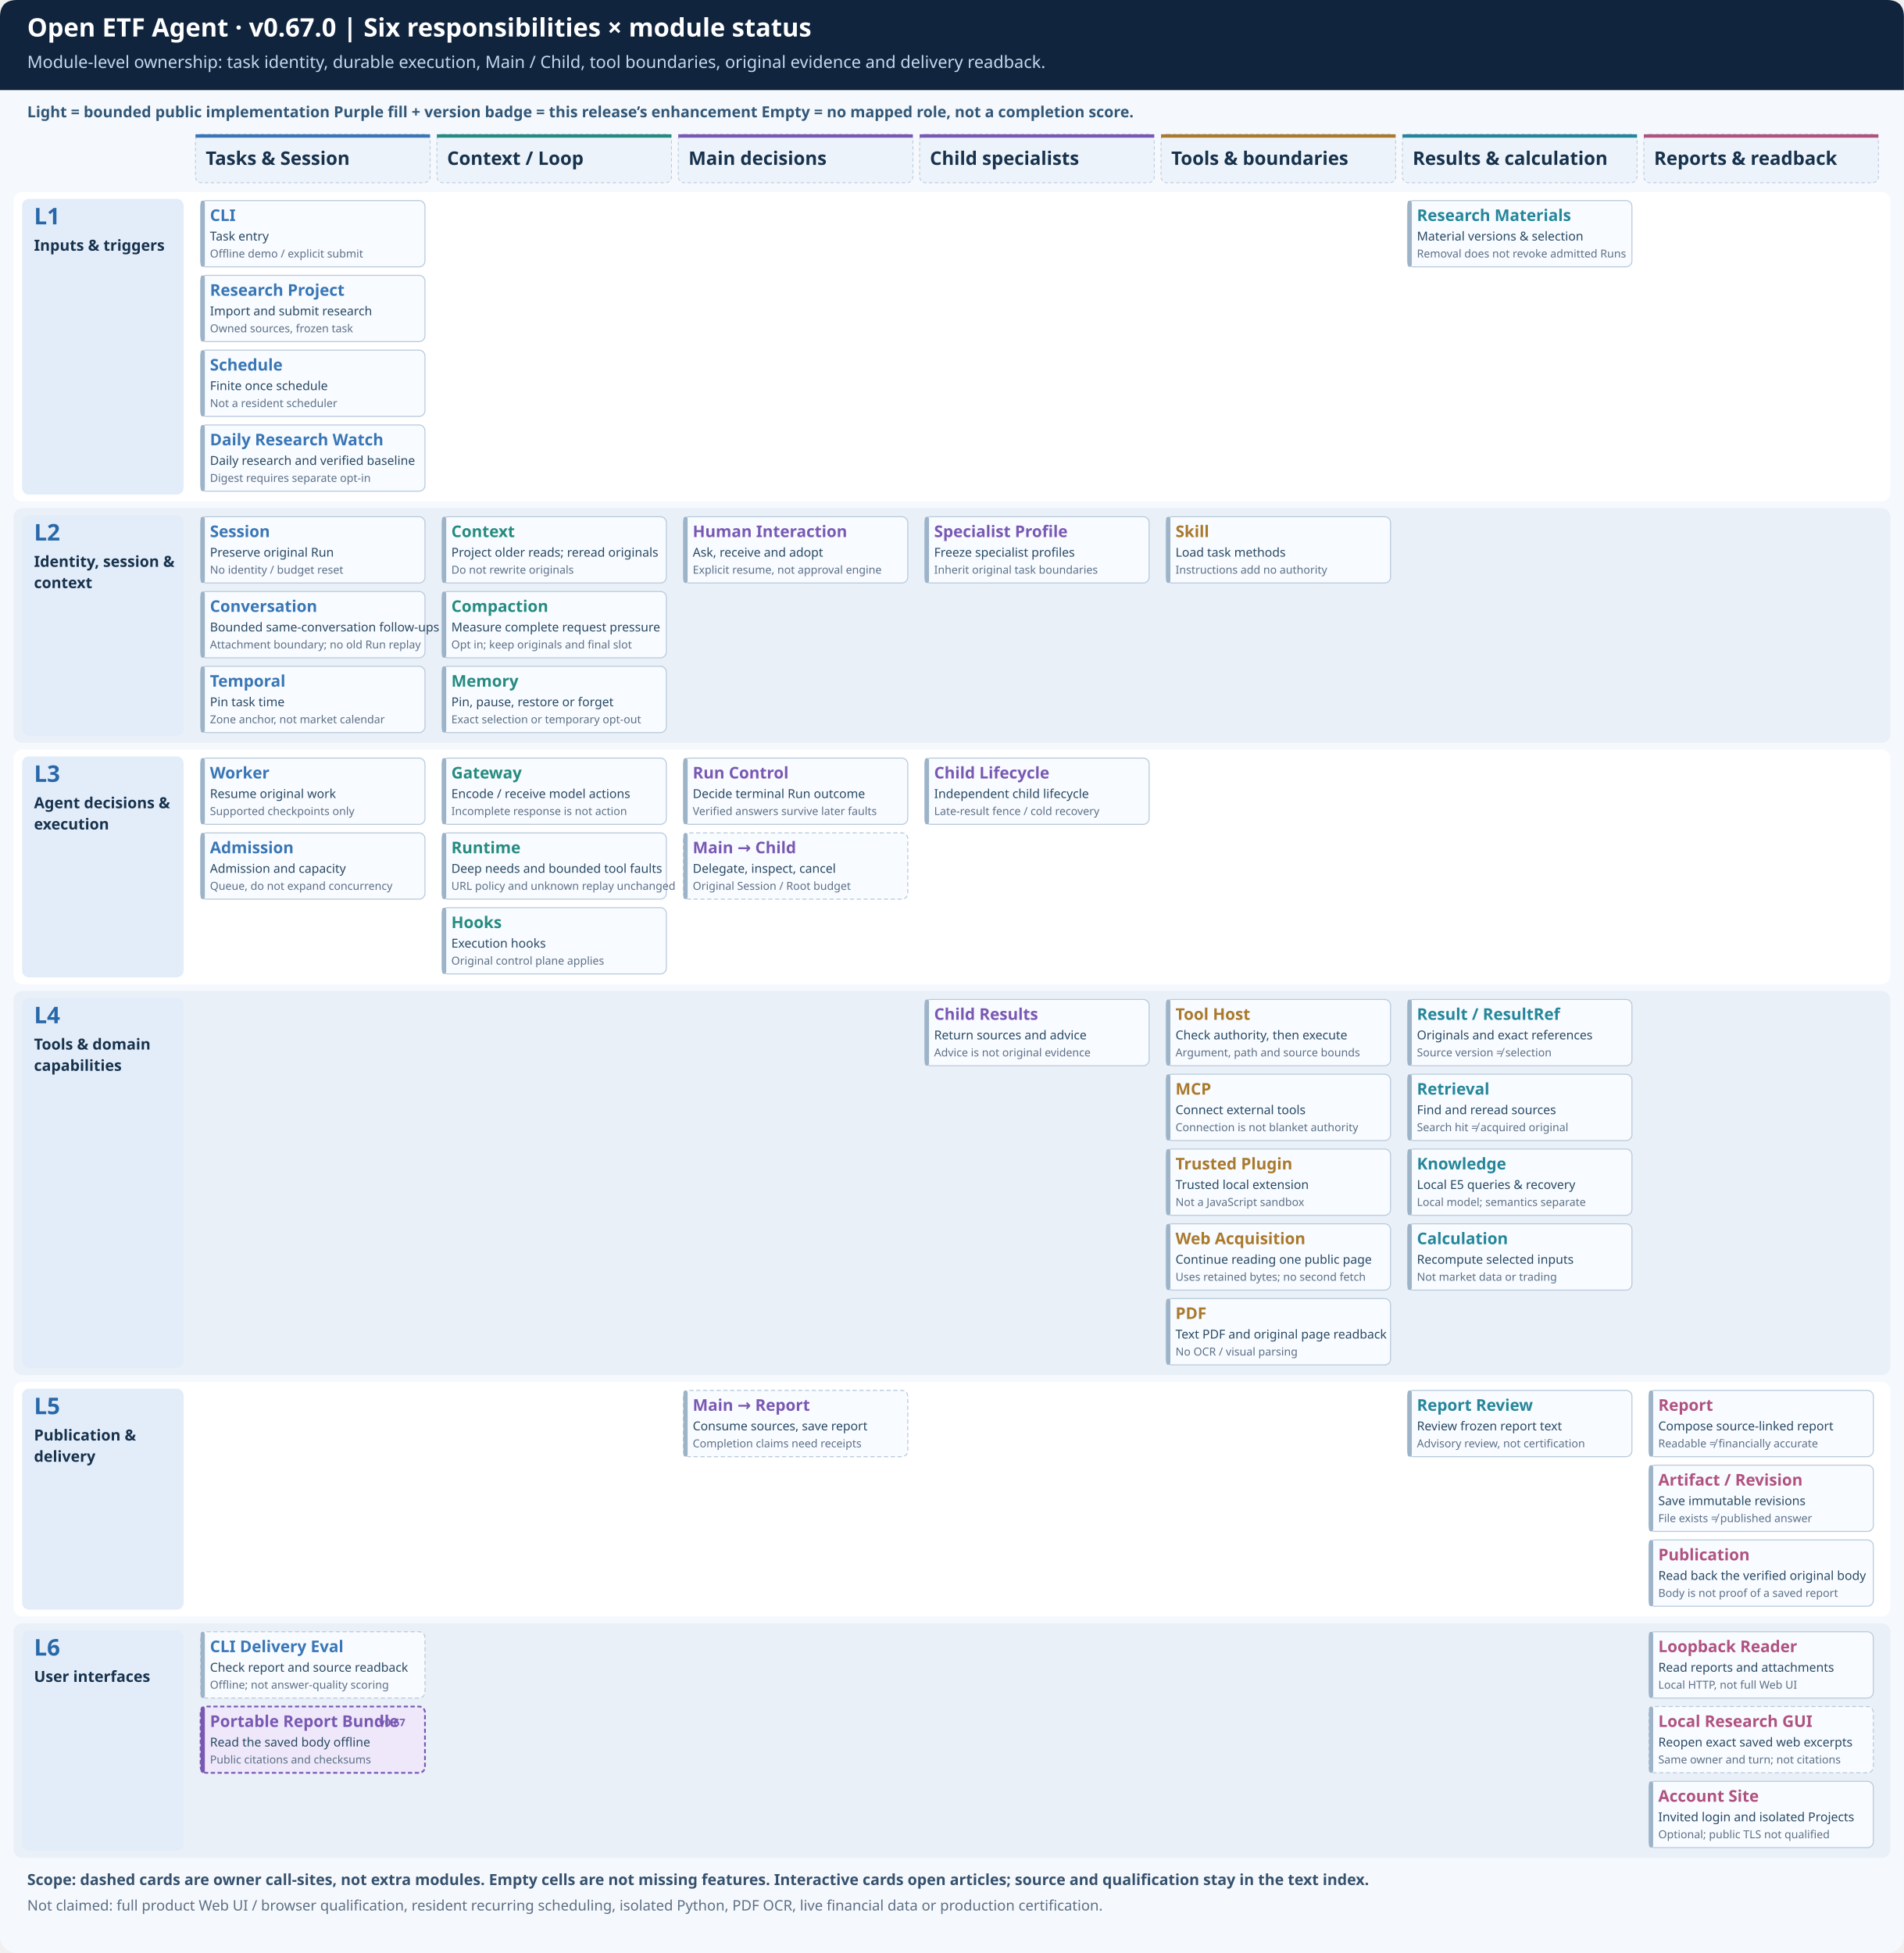
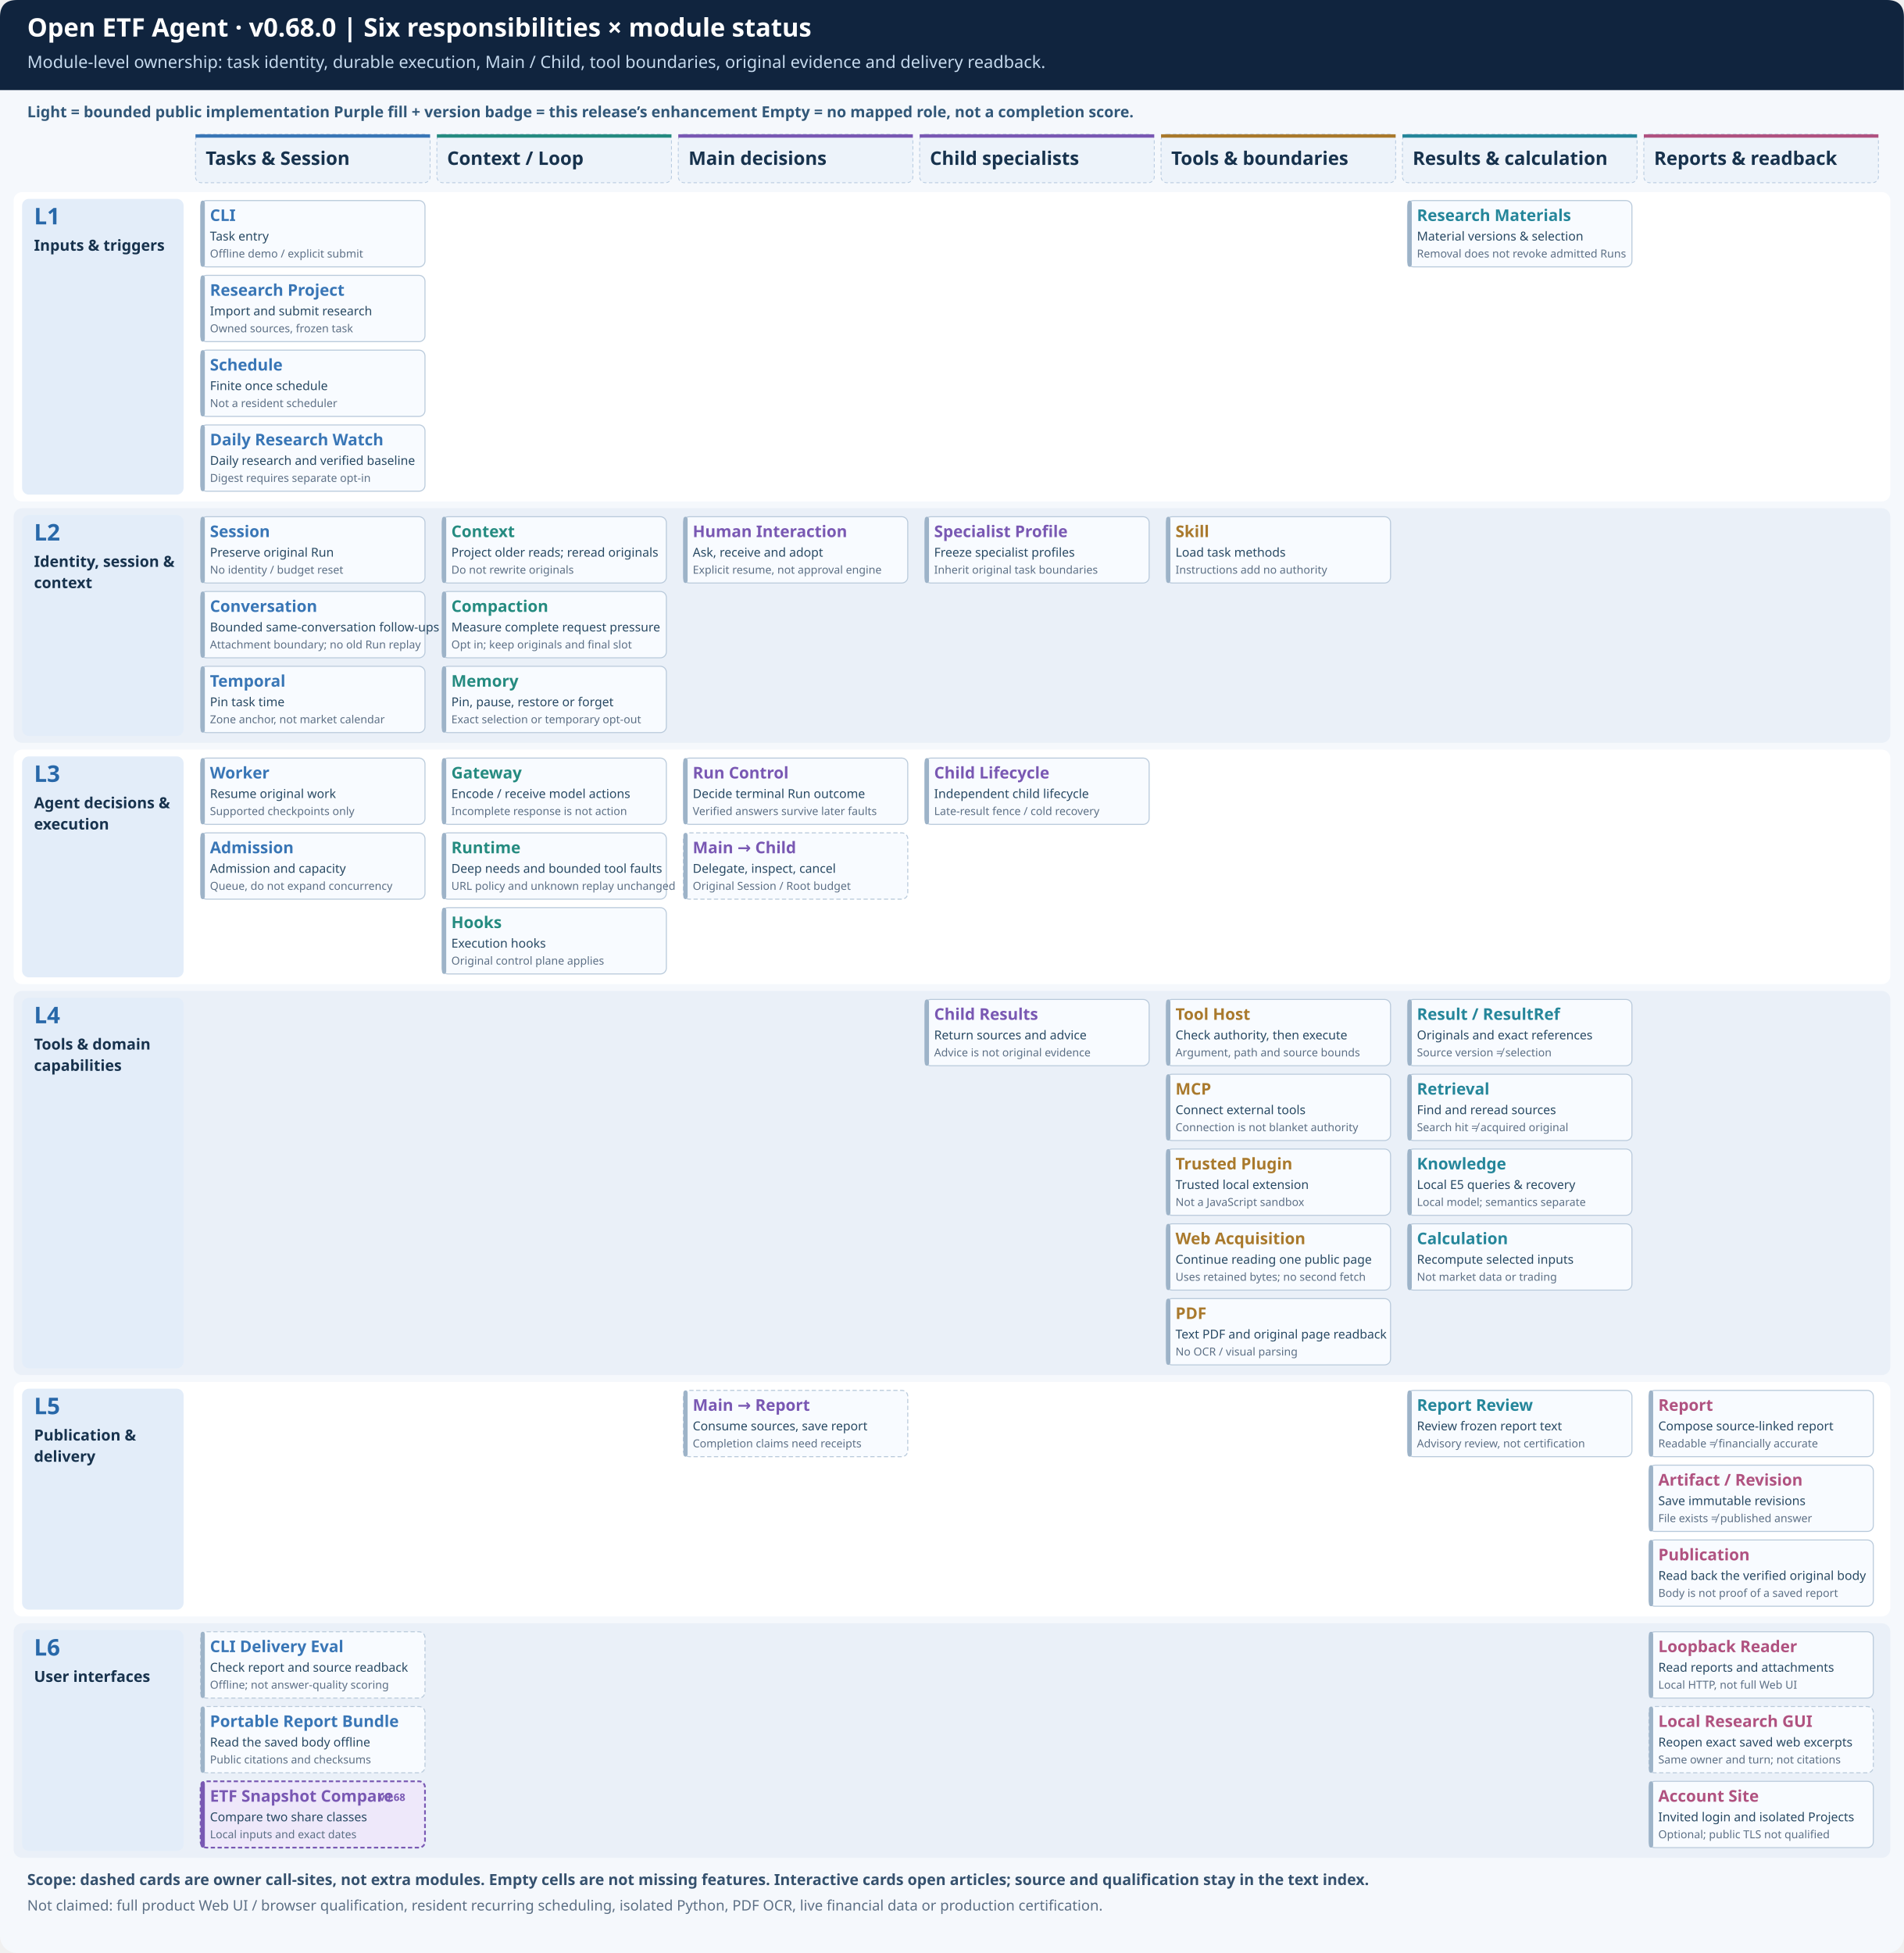
<svg xmlns="http://www.w3.org/2000/svg" width="2240" height="2298" viewBox="0 0 2240 2298" role="img" aria-labelledby="title desc">
  <rect width="2240" height="2298" rx="20" fill="#f5f8fc" />
  <path d="M20 0h2200q20 0 20 20v86H0V20Q0 0 20 0" fill="#10243e" />
  <g font-family="system-ui, sans-serif">
-     <text x="32" y="43" font-size="30" fill="#fff" font-weight="700">Open ETF Agent · v0.67.0 | Six responsibilities × module status</text>
+     <text x="32" y="43" font-size="30" fill="#fff" font-weight="700">Open ETF Agent · v0.68.0 | Six responsibilities × module status</text>
    <text x="32" y="80" font-size="20" fill="#c5d9ed" font-weight="400">Module-level ownership: task identity, durable execution, Main / Child, tool boundaries, original evidence and delivery readback.</text>
    <text x="32" y="138" font-size="18" fill="#315778" font-weight="600">Light = bounded public implementation   Purple fill + version badge = this release’s enhancement   Empty = no mapped role, not a completion score.</text>
    <rect x="230" y="158" width="276" height="57" rx="7" fill="#edf3fa" stroke="#b8cbe0" stroke-dasharray="4 3" />
    <rect x="230" y="158" width="276" height="4" fill="#3976b6" />
    <text x="242" y="194" font-size="22" fill="#17324d" font-weight="700">Tasks &amp; Session</text>
    <rect x="514" y="158" width="276" height="57" rx="7" fill="#edf3fa" stroke="#b8cbe0" stroke-dasharray="4 3" />
    <rect x="514" y="158" width="276" height="4" fill="#258b80" />
    <text x="526" y="194" font-size="22" fill="#17324d" font-weight="700">Context / Loop</text>
    <rect x="798" y="158" width="276" height="57" rx="7" fill="#edf3fa" stroke="#b8cbe0" stroke-dasharray="4 3" />
    <rect x="798" y="158" width="276" height="4" fill="#7958b3" />
    <text x="810" y="194" font-size="22" fill="#17324d" font-weight="700">Main decisions</text>
    <rect x="1082" y="158" width="276" height="57" rx="7" fill="#edf3fa" stroke="#b8cbe0" stroke-dasharray="4 3" />
    <rect x="1082" y="158" width="276" height="4" fill="#7958b3" />
    <text x="1094" y="194" font-size="22" fill="#17324d" font-weight="700">Child specialists</text>
    <rect x="1366" y="158" width="276" height="57" rx="7" fill="#edf3fa" stroke="#b8cbe0" stroke-dasharray="4 3" />
    <rect x="1366" y="158" width="276" height="4" fill="#a9792c" />
    <text x="1378" y="194" font-size="22" fill="#17324d" font-weight="700">Tools &amp; boundaries</text>
    <rect x="1650" y="158" width="276" height="57" rx="7" fill="#edf3fa" stroke="#b8cbe0" stroke-dasharray="4 3" />
    <rect x="1650" y="158" width="276" height="4" fill="#25869a" />
    <text x="1662" y="194" font-size="22" fill="#17324d" font-weight="700">Results &amp; calculation</text>
    <rect x="1934" y="158" width="276" height="57" rx="7" fill="#edf3fa" stroke="#b8cbe0" stroke-dasharray="4 3" />
    <rect x="1934" y="158" width="276" height="4" fill="#b05280" />
    <text x="1946" y="194" font-size="22" fill="#17324d" font-weight="700">Reports &amp; readback</text>
    <rect x="16" y="226" width="2208" height="364" rx="10" fill="#ffffff" />
    <rect x="26" y="234" width="190" height="348" rx="8" fill="#e3edf9" />
    <text x="40" y="264" font-size="27" fill="#2868a9" font-weight="700">L1</text>
    <text x="40" y="295" font-size="18" fill="#17324d" font-weight="700">Inputs &amp; triggers</text>
    <a href="https://hpoenixf.com/eff-agent-article/en/articles/agent-in-15-minutes" target="_blank" rel="noopener noreferrer">
      <rect x="236" y="236" width="264" height="78" rx="7" fill="#f8fbff" stroke="#b9cadb" stroke-width="1.2" />
      <rect x="236" y="236" width="5" height="78" rx="3" fill="#9db3c8" />
      <text x="247" y="260" font-size="19" fill="#3976b6" font-weight="700">CLI</text>
      <text x="247" y="283" font-size="14.5" fill="#284963" font-weight="500">Task entry</text>
      <text x="247" y="303" font-size="13" fill="#5c6f85" font-weight="400">Offline demo / explicit submit</text>
    </a>
    <a href="https://hpoenixf.com/eff-agent-article/en/articles/open-etf-agent-research-project-workshop" target="_blank" rel="noopener noreferrer">
      <rect x="236" y="324" width="264" height="78" rx="7" fill="#f8fbff" stroke="#b9cadb" stroke-width="1.2" />
      <rect x="236" y="324" width="5" height="78" rx="3" fill="#9db3c8" />
      <text x="247" y="348" font-size="19" fill="#3976b6" font-weight="700">Research Project</text>
      <text x="247" y="371" font-size="14.5" fill="#284963" font-weight="500">Import and submit research</text>
      <text x="247" y="391" font-size="13" fill="#5c6f85" font-weight="400">Owned sources, frozen task</text>
    </a>
    <a href="https://hpoenixf.com/eff-agent-article/en/articles/agent-autonomous-scheduled-research" target="_blank" rel="noopener noreferrer">
      <rect x="236" y="412" width="264" height="78" rx="7" fill="#f8fbff" stroke="#b9cadb" stroke-width="1.2" />
      <rect x="236" y="412" width="5" height="78" rx="3" fill="#9db3c8" />
      <text x="247" y="436" font-size="19" fill="#3976b6" font-weight="700">Schedule</text>
      <text x="247" y="459" font-size="14.5" fill="#284963" font-weight="500">Finite once schedule</text>
      <text x="247" y="479" font-size="13" fill="#5c6f85" font-weight="400">Not a resident scheduler</text>
    </a>
    <a href="https://hpoenixf.com/eff-agent-article/en/articles/agent-autonomous-scheduled-research" target="_blank" rel="noopener noreferrer">
      <rect x="236" y="500" width="264" height="78" rx="7" fill="#f8fbff" stroke="#b9cadb" stroke-width="1.2" />
      <rect x="236" y="500" width="5" height="78" rx="3" fill="#9db3c8" />
      <text x="247" y="524" font-size="19" fill="#3976b6" font-weight="700">Daily Research Watch</text>
      <text x="247" y="547" font-size="14.5" fill="#284963" font-weight="500">Daily research and verified baseline</text>
      <text x="247" y="567" font-size="13" fill="#5c6f85" font-weight="400">Digest requires separate opt-in</text>
    </a>
    <a href="https://hpoenixf.com/eff-agent-article/en/articles/agent-research-assets-identity-version-lifecycle" target="_blank" rel="noopener noreferrer">
      <rect x="1656" y="236" width="264" height="78" rx="7" fill="#f8fbff" stroke="#b9cadb" stroke-width="1.2" />
      <rect x="1656" y="236" width="5" height="78" rx="3" fill="#9db3c8" />
      <text x="1667" y="260" font-size="19" fill="#25869a" font-weight="700">Research Materials</text>
      <text x="1667" y="283" font-size="14.5" fill="#284963" font-weight="500">Material versions &amp; selection</text>
      <text x="1667" y="303" font-size="13" fill="#5c6f85" font-weight="400">Removal does not revoke admitted Runs</text>
    </a>
    <rect x="16" y="598" width="2208" height="276" rx="10" fill="#eaf0f8" />
    <rect x="26" y="606" width="190" height="260" rx="8" fill="#e3edf9" />
    <text x="40" y="636" font-size="27" fill="#2868a9" font-weight="700">L2</text>
    <text x="40" y="667" font-size="18" fill="#17324d" font-weight="700">Identity, session &amp;</text>
    <text x="40" y="692" font-size="18" fill="#17324d" font-weight="700">context</text>
    <a href="https://hpoenixf.com/eff-agent-article/en/articles/agent-task-session-run-worker-schedule" target="_blank" rel="noopener noreferrer">
      <rect x="236" y="608" width="264" height="78" rx="7" fill="#f8fbff" stroke="#b9cadb" stroke-width="1.2" />
      <rect x="236" y="608" width="5" height="78" rx="3" fill="#9db3c8" />
      <text x="247" y="632" font-size="19" fill="#3976b6" font-weight="700">Session</text>
      <text x="247" y="655" font-size="14.5" fill="#284963" font-weight="500">Preserve original Run</text>
      <text x="247" y="675" font-size="13" fill="#5c6f85" font-weight="400">No identity / budget reset</text>
    </a>
    <a href="https://hpoenixf.com/eff-agent-article/en/articles/agent-conversation-admission-task-continuation" target="_blank" rel="noopener noreferrer">
      <rect x="236" y="696" width="264" height="78" rx="7" fill="#f8fbff" stroke="#b9cadb" stroke-width="1.2" />
      <rect x="236" y="696" width="5" height="78" rx="3" fill="#9db3c8" />
      <text x="247" y="720" font-size="19" fill="#3976b6" font-weight="700">Conversation</text>
      <text x="247" y="743" font-size="14.5" fill="#284963" font-weight="500">Bounded same-conversation follow-ups</text>
      <text x="247" y="763" font-size="13" fill="#5c6f85" font-weight="400">Attachment boundary; no old Run replay</text>
    </a>
    <a href="https://hpoenixf.com/eff-agent-article/en/articles/agent-temporal-semantics-market-calendar" target="_blank" rel="noopener noreferrer">
      <rect x="236" y="784" width="264" height="78" rx="7" fill="#f8fbff" stroke="#b9cadb" stroke-width="1.2" />
      <rect x="236" y="784" width="5" height="78" rx="3" fill="#9db3c8" />
      <text x="247" y="808" font-size="19" fill="#3976b6" font-weight="700">Temporal</text>
      <text x="247" y="831" font-size="14.5" fill="#284963" font-weight="500">Pin task time</text>
      <text x="247" y="851" font-size="13" fill="#5c6f85" font-weight="400">Zone anchor, not market calendar</text>
    </a>
    <a href="https://hpoenixf.com/eff-agent-article/en/articles/agent-context-governance-actions" target="_blank" rel="noopener noreferrer">
      <rect x="520" y="608" width="264" height="78" rx="7" fill="#f8fbff" stroke="#b9cadb" stroke-width="1.2" />
      <rect x="520" y="608" width="5" height="78" rx="3" fill="#9db3c8" />
      <text x="531" y="632" font-size="19" fill="#258b80" font-weight="700">Context</text>
      <text x="531" y="655" font-size="14.5" fill="#284963" font-weight="500">Project older reads; reread originals</text>
      <text x="531" y="675" font-size="13" fill="#5c6f85" font-weight="400">Do not rewrite originals</text>
    </a>
    <a href="https://hpoenixf.com/eff-agent-article/en/articles/agent-main-run-context-compaction" target="_blank" rel="noopener noreferrer">
      <rect x="520" y="696" width="264" height="78" rx="7" fill="#f8fbff" stroke="#b9cadb" stroke-width="1.2" />
      <rect x="520" y="696" width="5" height="78" rx="3" fill="#9db3c8" />
      <text x="531" y="720" font-size="19" fill="#258b80" font-weight="700">Compaction</text>
      <text x="531" y="743" font-size="14.5" fill="#284963" font-weight="500">Measure complete request pressure</text>
      <text x="531" y="763" font-size="13" fill="#5c6f85" font-weight="400">Opt in; keep originals and final slot</text>
    </a>
    <a href="https://hpoenixf.com/eff-agent-article/en/articles/026-agent-memory-forget-durable-effects" target="_blank" rel="noopener noreferrer">
      <rect x="520" y="784" width="264" height="78" rx="7" fill="#f8fbff" stroke="#b9cadb" stroke-width="1.2" />
      <rect x="520" y="784" width="5" height="78" rx="3" fill="#9db3c8" />
      <text x="531" y="808" font-size="19" fill="#258b80" font-weight="700">Memory</text>
      <text x="531" y="831" font-size="14.5" fill="#284963" font-weight="500">Pin, pause, restore or forget</text>
      <text x="531" y="851" font-size="13" fill="#5c6f85" font-weight="400">Exact selection or temporary opt-out</text>
    </a>
    <a href="https://hpoenixf.com/eff-agent-article/en/articles/agent-durable-human-interaction-response-adoption" target="_blank" rel="noopener noreferrer">
      <rect x="804" y="608" width="264" height="78" rx="7" fill="#f8fbff" stroke="#b9cadb" stroke-width="1.2" />
      <rect x="804" y="608" width="5" height="78" rx="3" fill="#9db3c8" />
      <text x="815" y="632" font-size="19" fill="#7958b3" font-weight="700">Human Interaction</text>
      <text x="815" y="655" font-size="14.5" fill="#284963" font-weight="500">Ask, receive and adopt</text>
      <text x="815" y="675" font-size="13" fill="#5c6f85" font-weight="400">Explicit resume, not approval engine</text>
    </a>
    <a href="https://hpoenixf.com/eff-agent-article/en/articles/agent-custom-expert-from-prompt-to-recovery" target="_blank" rel="noopener noreferrer">
      <rect x="1088" y="608" width="264" height="78" rx="7" fill="#f8fbff" stroke="#b9cadb" stroke-width="1.2" />
      <rect x="1088" y="608" width="5" height="78" rx="3" fill="#9db3c8" />
      <text x="1099" y="632" font-size="19" fill="#7958b3" font-weight="700">Specialist Profile</text>
      <text x="1099" y="655" font-size="14.5" fill="#284963" font-weight="500">Freeze specialist profiles</text>
      <text x="1099" y="675" font-size="13" fill="#5c6f85" font-weight="400">Inherit original task boundaries</text>
    </a>
    <a href="https://hpoenixf.com/eff-agent-article/en/articles/agent-skill-from-markdown-to-callable-research" target="_blank" rel="noopener noreferrer">
      <rect x="1372" y="608" width="264" height="78" rx="7" fill="#f8fbff" stroke="#b9cadb" stroke-width="1.2" />
      <rect x="1372" y="608" width="5" height="78" rx="3" fill="#9db3c8" />
      <text x="1383" y="632" font-size="19" fill="#a9792c" font-weight="700">Skill</text>
      <text x="1383" y="655" font-size="14.5" fill="#284963" font-weight="500">Load task methods</text>
      <text x="1383" y="675" font-size="13" fill="#5c6f85" font-weight="400">Instructions add no authority</text>
    </a>
    <rect x="16" y="882" width="2208" height="276" rx="10" fill="#ffffff" />
    <rect x="26" y="890" width="190" height="260" rx="8" fill="#e3edf9" />
    <text x="40" y="920" font-size="27" fill="#2868a9" font-weight="700">L3</text>
    <text x="40" y="951" font-size="18" fill="#17324d" font-weight="700">Agent decisions &amp;</text>
    <text x="40" y="976" font-size="18" fill="#17324d" font-weight="700">execution</text>
    <a href="https://hpoenixf.com/eff-agent-article/en/articles/open-etf-agent-v010-system-design" target="_blank" rel="noopener noreferrer">
      <rect x="236" y="892" width="264" height="78" rx="7" fill="#f8fbff" stroke="#b9cadb" stroke-width="1.2" />
      <rect x="236" y="892" width="5" height="78" rx="3" fill="#9db3c8" />
      <text x="247" y="916" font-size="19" fill="#3976b6" font-weight="700">Worker</text>
      <text x="247" y="939" font-size="14.5" fill="#284963" font-weight="500">Resume original work</text>
      <text x="247" y="959" font-size="13" fill="#5c6f85" font-weight="400">Supported checkpoints only</text>
    </a>
    <a href="https://hpoenixf.com/eff-agent-article/en/articles/agent-provider-admission-capacity-lease" target="_blank" rel="noopener noreferrer">
      <rect x="236" y="980" width="264" height="78" rx="7" fill="#f8fbff" stroke="#b9cadb" stroke-width="1.2" />
      <rect x="236" y="980" width="5" height="78" rx="3" fill="#9db3c8" />
      <text x="247" y="1004" font-size="19" fill="#3976b6" font-weight="700">Admission</text>
      <text x="247" y="1027" font-size="14.5" fill="#284963" font-weight="500">Admission and capacity</text>
      <text x="247" y="1047" font-size="13" fill="#5c6f85" font-weight="400">Queue, do not expand concurrency</text>
    </a>
    <a href="https://hpoenixf.com/eff-agent-article/en/articles/agent-provider-architecture-and-admission" target="_blank" rel="noopener noreferrer">
      <rect x="520" y="892" width="264" height="78" rx="7" fill="#f8fbff" stroke="#b9cadb" stroke-width="1.2" />
      <rect x="520" y="892" width="5" height="78" rx="3" fill="#9db3c8" />
      <text x="531" y="916" font-size="19" fill="#258b80" font-weight="700">Gateway</text>
      <text x="531" y="939" font-size="14.5" fill="#284963" font-weight="500">Encode / receive model actions</text>
      <text x="531" y="959" font-size="13" fill="#5c6f85" font-weight="400">Incomplete response is not action</text>
    </a>
    <a href="https://hpoenixf.com/eff-agent-article/en/articles/etf-agent-model-harness-research-loop" target="_blank" rel="noopener noreferrer">
      <rect x="520" y="980" width="264" height="78" rx="7" fill="#f8fbff" stroke="#b9cadb" stroke-width="1.2" />
      <rect x="520" y="980" width="5" height="78" rx="3" fill="#9db3c8" />
      <text x="531" y="1004" font-size="19" fill="#258b80" font-weight="700">Runtime</text>
      <text x="531" y="1027" font-size="14.5" fill="#284963" font-weight="500">Deep needs and bounded tool faults</text>
      <text x="531" y="1047" font-size="13" fill="#5c6f85" font-weight="400">URL policy and unknown replay unchanged</text>
    </a>
    <a href="https://hpoenixf.com/eff-agent-article/en/articles/agent-multi-ecosystem-hook-execution" target="_blank" rel="noopener noreferrer">
      <rect x="520" y="1068" width="264" height="78" rx="7" fill="#f8fbff" stroke="#b9cadb" stroke-width="1.2" />
      <rect x="520" y="1068" width="5" height="78" rx="3" fill="#9db3c8" />
      <text x="531" y="1092" font-size="19" fill="#258b80" font-weight="700">Hooks</text>
      <text x="531" y="1115" font-size="14.5" fill="#284963" font-weight="500">Execution hooks</text>
      <text x="531" y="1135" font-size="13" fill="#5c6f85" font-weight="400">Original control plane applies</text>
    </a>
    <a href="https://hpoenixf.com/eff-agent-article/en/articles/agent-veto-authority-and-run-termination" target="_blank" rel="noopener noreferrer">
      <rect x="804" y="892" width="264" height="78" rx="7" fill="#f8fbff" stroke="#b9cadb" stroke-width="1.2" />
      <rect x="804" y="892" width="5" height="78" rx="3" fill="#9db3c8" />
      <text x="815" y="916" font-size="19" fill="#7958b3" font-weight="700">Run Control</text>
      <text x="815" y="939" font-size="14.5" fill="#284963" font-weight="500">Decide terminal Run outcome</text>
      <text x="815" y="959" font-size="13" fill="#5c6f85" font-weight="400">Verified answers survive later faults</text>
    </a>
    <a href="https://hpoenixf.com/eff-agent-article/en/articles/agent-subagent-context-specialization" target="_blank" rel="noopener noreferrer">
      <rect x="804" y="980" width="264" height="78" rx="7" fill="#f8fbff" stroke="#b9cadb" stroke-width="1.2" stroke-dasharray="5 3" />
      <rect x="804" y="980" width="5" height="78" rx="3" fill="#9db3c8" />
      <text x="815" y="1004" font-size="19" fill="#7958b3" font-weight="700">Main → Child</text>
      <text x="815" y="1027" font-size="14.5" fill="#284963" font-weight="500">Delegate, inspect, cancel</text>
      <text x="815" y="1047" font-size="13" fill="#5c6f85" font-weight="400">Original Session / Root budget</text>
    </a>
    <a href="https://hpoenixf.com/eff-agent-article/en/articles/agent-subagent-context-specialization" target="_blank" rel="noopener noreferrer">
      <rect x="1088" y="892" width="264" height="78" rx="7" fill="#f8fbff" stroke="#b9cadb" stroke-width="1.2" />
      <rect x="1088" y="892" width="5" height="78" rx="3" fill="#9db3c8" />
      <text x="1099" y="916" font-size="19" fill="#7958b3" font-weight="700">Child Lifecycle</text>
      <text x="1099" y="939" font-size="14.5" fill="#284963" font-weight="500">Independent child lifecycle</text>
      <text x="1099" y="959" font-size="13" fill="#5c6f85" font-weight="400">Late-result fence / cold recovery</text>
    </a>
    <rect x="16" y="1166" width="2208" height="452" rx="10" fill="#eaf0f8" />
    <rect x="26" y="1174" width="190" height="436" rx="8" fill="#e3edf9" />
    <text x="40" y="1204" font-size="27" fill="#2868a9" font-weight="700">L4</text>
    <text x="40" y="1235" font-size="18" fill="#17324d" font-weight="700">Tools &amp; domain</text>
    <text x="40" y="1260" font-size="18" fill="#17324d" font-weight="700">capabilities</text>
    <a href="https://hpoenixf.com/eff-agent-article/en/articles/agent-subagent-contribution-evidence" target="_blank" rel="noopener noreferrer">
      <rect x="1088" y="1176" width="264" height="78" rx="7" fill="#f8fbff" stroke="#b9cadb" stroke-width="1.2" />
      <rect x="1088" y="1176" width="5" height="78" rx="3" fill="#9db3c8" />
      <text x="1099" y="1200" font-size="19" fill="#7958b3" font-weight="700">Child Results</text>
      <text x="1099" y="1223" font-size="14.5" fill="#284963" font-weight="500">Return sources and advice</text>
      <text x="1099" y="1243" font-size="13" fill="#5c6f85" font-weight="400">Advice is not original evidence</text>
    </a>
    <a href="https://hpoenixf.com/eff-agent-article/en/articles/agent-tool-lifecycle-and-model-input" target="_blank" rel="noopener noreferrer">
      <rect x="1372" y="1176" width="264" height="78" rx="7" fill="#f8fbff" stroke="#b9cadb" stroke-width="1.2" />
      <rect x="1372" y="1176" width="5" height="78" rx="3" fill="#9db3c8" />
      <text x="1383" y="1200" font-size="19" fill="#a9792c" font-weight="700">Tool Host</text>
      <text x="1383" y="1223" font-size="14.5" fill="#284963" font-weight="500">Check authority, then execute</text>
      <text x="1383" y="1243" font-size="13" fill="#5c6f85" font-weight="400">Argument, path and source bounds</text>
    </a>
    <a href="https://hpoenixf.com/eff-agent-article/en/articles/mcp-host-from-discovery-to-consumption" target="_blank" rel="noopener noreferrer">
      <rect x="1372" y="1264" width="264" height="78" rx="7" fill="#f8fbff" stroke="#b9cadb" stroke-width="1.2" />
      <rect x="1372" y="1264" width="5" height="78" rx="3" fill="#9db3c8" />
      <text x="1383" y="1288" font-size="19" fill="#a9792c" font-weight="700">MCP</text>
      <text x="1383" y="1311" font-size="14.5" fill="#284963" font-weight="500">Connect external tools</text>
      <text x="1383" y="1331" font-size="13" fill="#5c6f85" font-weight="400">Connection is not blanket authority</text>
    </a>
    <a href="https://hpoenixf.com/eff-agent-article/en/articles/020-agent-extension-host-smartphone" target="_blank" rel="noopener noreferrer">
      <rect x="1372" y="1352" width="264" height="78" rx="7" fill="#f8fbff" stroke="#b9cadb" stroke-width="1.2" />
      <rect x="1372" y="1352" width="5" height="78" rx="3" fill="#9db3c8" />
      <text x="1383" y="1376" font-size="19" fill="#a9792c" font-weight="700">Trusted Plugin</text>
      <text x="1383" y="1399" font-size="14.5" fill="#284963" font-weight="500">Trusted local extension</text>
      <text x="1383" y="1419" font-size="13" fill="#5c6f85" font-weight="400">Not a JavaScript sandbox</text>
    </a>
    <a href="https://hpoenixf.com/eff-agent-article/en/articles/021-agent-web-research-from-search-to-deep-reading" target="_blank" rel="noopener noreferrer">
      <rect x="1372" y="1440" width="264" height="78" rx="7" fill="#f8fbff" stroke="#b9cadb" stroke-width="1.2" />
      <rect x="1372" y="1440" width="5" height="78" rx="3" fill="#9db3c8" />
      <text x="1383" y="1464" font-size="19" fill="#a9792c" font-weight="700">Web Acquisition</text>
      <text x="1383" y="1487" font-size="14.5" fill="#284963" font-weight="500">Continue reading one public page</text>
      <text x="1383" y="1507" font-size="13" fill="#5c6f85" font-weight="400">Uses retained bytes; no second fetch</text>
    </a>
    <a href="https://hpoenixf.com/eff-agent-article/en/articles/024-agent-pdf-from-text-to-evidence" target="_blank" rel="noopener noreferrer">
      <rect x="1372" y="1528" width="264" height="78" rx="7" fill="#f8fbff" stroke="#b9cadb" stroke-width="1.2" />
      <rect x="1372" y="1528" width="5" height="78" rx="3" fill="#9db3c8" />
      <text x="1383" y="1552" font-size="19" fill="#a9792c" font-weight="700">PDF</text>
      <text x="1383" y="1575" font-size="14.5" fill="#284963" font-weight="500">Text PDF and original page readback</text>
      <text x="1383" y="1595" font-size="13" fill="#5c6f85" font-weight="400">No OCR / visual parsing</text>
    </a>
    <a href="https://hpoenixf.com/eff-agent-article/en/articles/tool-results-outside-model-context" target="_blank" rel="noopener noreferrer">
      <rect x="1656" y="1176" width="264" height="78" rx="7" fill="#f8fbff" stroke="#b9cadb" stroke-width="1.2" />
      <rect x="1656" y="1176" width="5" height="78" rx="3" fill="#9db3c8" />
      <text x="1667" y="1200" font-size="19" fill="#25869a" font-weight="700">Result / ResultRef</text>
      <text x="1667" y="1223" font-size="14.5" fill="#284963" font-weight="500">Originals and exact references</text>
      <text x="1667" y="1243" font-size="13" fill="#5c6f85" font-weight="400">Source version ≠ selection</text>
    </a>
    <a href="https://hpoenixf.com/eff-agent-article/en/articles/agent-knowledge-retrieval-end-to-end" target="_blank" rel="noopener noreferrer">
      <rect x="1656" y="1264" width="264" height="78" rx="7" fill="#f8fbff" stroke="#b9cadb" stroke-width="1.2" />
      <rect x="1656" y="1264" width="5" height="78" rx="3" fill="#9db3c8" />
      <text x="1667" y="1288" font-size="19" fill="#25869a" font-weight="700">Retrieval</text>
      <text x="1667" y="1311" font-size="14.5" fill="#284963" font-weight="500">Find and reread sources</text>
      <text x="1667" y="1331" font-size="13" fill="#5c6f85" font-weight="400">Search hit ≠ acquired original</text>
    </a>
    <a href="https://hpoenixf.com/eff-agent-article/en/articles/agent-knowledge-retrieval-end-to-end" target="_blank" rel="noopener noreferrer">
      <rect x="1656" y="1352" width="264" height="78" rx="7" fill="#f8fbff" stroke="#b9cadb" stroke-width="1.2" />
      <rect x="1656" y="1352" width="5" height="78" rx="3" fill="#9db3c8" />
      <text x="1667" y="1376" font-size="19" fill="#25869a" font-weight="700">Knowledge</text>
      <text x="1667" y="1399" font-size="14.5" fill="#284963" font-weight="500">Local E5 queries &amp; recovery</text>
      <text x="1667" y="1419" font-size="13" fill="#5c6f85" font-weight="400">Local model; semantics separate</text>
    </a>
    <a href="https://hpoenixf.com/eff-agent-article/en/articles/open-etf-agent-v010-system-design" target="_blank" rel="noopener noreferrer">
      <rect x="1656" y="1440" width="264" height="78" rx="7" fill="#f8fbff" stroke="#b9cadb" stroke-width="1.2" />
      <rect x="1656" y="1440" width="5" height="78" rx="3" fill="#9db3c8" />
      <text x="1667" y="1464" font-size="19" fill="#25869a" font-weight="700">Calculation</text>
      <text x="1667" y="1487" font-size="14.5" fill="#284963" font-weight="500">Recompute selected inputs</text>
      <text x="1667" y="1507" font-size="13" fill="#5c6f85" font-weight="400">Not market data or trading</text>
    </a>
    <rect x="16" y="1626" width="2208" height="276" rx="10" fill="#ffffff" />
    <rect x="26" y="1634" width="190" height="260" rx="8" fill="#e3edf9" />
    <text x="40" y="1664" font-size="27" fill="#2868a9" font-weight="700">L5</text>
    <text x="40" y="1695" font-size="18" fill="#17324d" font-weight="700">Publication &amp;</text>
    <text x="40" y="1720" font-size="18" fill="#17324d" font-weight="700">delivery</text>
    <a href="https://hpoenixf.com/eff-agent-article/en/articles/open-etf-agent-v01-first-readable-report" target="_blank" rel="noopener noreferrer">
      <rect x="804" y="1636" width="264" height="78" rx="7" fill="#f8fbff" stroke="#b9cadb" stroke-width="1.2" stroke-dasharray="5 3" />
      <rect x="804" y="1636" width="5" height="78" rx="3" fill="#9db3c8" />
      <text x="815" y="1660" font-size="19" fill="#7958b3" font-weight="700">Main → Report</text>
      <text x="815" y="1683" font-size="14.5" fill="#284963" font-weight="500">Consume sources, save report</text>
      <text x="815" y="1703" font-size="13" fill="#5c6f85" font-weight="400">Completion claims need receipts</text>
    </a>
    <a href="https://hpoenixf.com/eff-agent-article/en/articles/open-etf-agent-report-review-workshop" target="_blank" rel="noopener noreferrer">
      <rect x="1656" y="1636" width="264" height="78" rx="7" fill="#f8fbff" stroke="#b9cadb" stroke-width="1.2" />
      <rect x="1656" y="1636" width="5" height="78" rx="3" fill="#9db3c8" />
      <text x="1667" y="1660" font-size="19" fill="#25869a" font-weight="700">Report Review</text>
      <text x="1667" y="1683" font-size="14.5" fill="#284963" font-weight="500">Review frozen report text</text>
      <text x="1667" y="1703" font-size="13" fill="#5c6f85" font-weight="400">Advisory review, not certification</text>
    </a>
    <a href="https://hpoenixf.com/eff-agent-article/en/articles/open-etf-agent-v01-first-readable-report" target="_blank" rel="noopener noreferrer">
      <rect x="1940" y="1636" width="264" height="78" rx="7" fill="#f8fbff" stroke="#b9cadb" stroke-width="1.2" />
      <rect x="1940" y="1636" width="5" height="78" rx="3" fill="#9db3c8" />
      <text x="1951" y="1660" font-size="19" fill="#b05280" font-weight="700">Report</text>
      <text x="1951" y="1683" font-size="14.5" fill="#284963" font-weight="500">Compose source-linked report</text>
      <text x="1951" y="1703" font-size="13" fill="#5c6f85" font-weight="400">Readable ≠ financially accurate</text>
    </a>
    <a href="https://hpoenixf.com/eff-agent-article/en/articles/agent-artifact-version-access-sharing" target="_blank" rel="noopener noreferrer">
      <rect x="1940" y="1724" width="264" height="78" rx="7" fill="#f8fbff" stroke="#b9cadb" stroke-width="1.2" />
      <rect x="1940" y="1724" width="5" height="78" rx="3" fill="#9db3c8" />
      <text x="1951" y="1748" font-size="19" fill="#b05280" font-weight="700">Artifact / Revision</text>
      <text x="1951" y="1771" font-size="14.5" fill="#284963" font-weight="500">Save immutable revisions</text>
      <text x="1951" y="1791" font-size="13" fill="#5c6f85" font-weight="400">File exists ≠ published answer</text>
    </a>
    <a href="https://hpoenixf.com/eff-agent-article/en/articles/019-agent-answer-publication" target="_blank" rel="noopener noreferrer">
      <rect x="1940" y="1812" width="264" height="78" rx="7" fill="#f8fbff" stroke="#b9cadb" stroke-width="1.2" />
      <rect x="1940" y="1812" width="5" height="78" rx="3" fill="#9db3c8" />
      <text x="1951" y="1836" font-size="19" fill="#b05280" font-weight="700">Publication</text>
      <text x="1951" y="1859" font-size="14.5" fill="#284963" font-weight="500">Read back the verified original body</text>
      <text x="1951" y="1879" font-size="13" fill="#5c6f85" font-weight="400">Body is not proof of a saved report</text>
    </a>
    <rect x="16" y="1910" width="2208" height="276" rx="10" fill="#eaf0f8" />
    <rect x="26" y="1918" width="190" height="260" rx="8" fill="#e3edf9" />
    <text x="40" y="1948" font-size="27" fill="#2868a9" font-weight="700">L6</text>
    <text x="40" y="1979" font-size="18" fill="#17324d" font-weight="700">User interfaces</text>
    <a href="https://hpoenixf.com/eff-agent-article/en/articles/open-etf-agent-v01-first-readable-report" target="_blank" rel="noopener noreferrer">
      <rect x="236" y="1920" width="264" height="78" rx="7" fill="#f8fbff" stroke="#b9cadb" stroke-width="1.2" stroke-dasharray="5 3" />
      <rect x="236" y="1920" width="5" height="78" rx="3" fill="#9db3c8" />
      <text x="247" y="1944" font-size="19" fill="#3976b6" font-weight="700">CLI Delivery Eval</text>
      <text x="247" y="1967" font-size="14.5" fill="#284963" font-weight="500">Check report and source readback</text>
      <text x="247" y="1987" font-size="13" fill="#5c6f85" font-weight="400">Offline; not answer-quality scoring</text>
    </a>
    <a href="https://hpoenixf.com/eff-agent-article/en/articles/open-etf-agent-v01-first-readable-report" target="_blank" rel="noopener noreferrer">
-       <rect x="236" y="2008" width="264" height="78" rx="7" fill="#eee8fa" stroke="#7958b3" stroke-width="2" stroke-dasharray="5 3" />
-       <rect x="236" y="2008" width="5" height="78" rx="3" fill="#7958b3" />
-       <text x="247" y="2032" font-size="19" fill="#7958b3" font-weight="700">Portable Report Bundle</text>
+       <rect x="236" y="2008" width="264" height="78" rx="7" fill="#f8fbff" stroke="#b9cadb" stroke-width="1.2" stroke-dasharray="5 3" />
+       <rect x="236" y="2008" width="5" height="78" rx="3" fill="#9db3c8" />
+       <text x="247" y="2032" font-size="19" fill="#3976b6" font-weight="700">Portable Report Bundle</text>
      <text x="247" y="2055" font-size="14.5" fill="#284963" font-weight="500">Read the saved body offline</text>
      <text x="247" y="2075" font-size="13" fill="#5c6f85" font-weight="400">Public citations and checksums</text>
-       <text x="446" y="2031" font-size="12" fill="#7958b3" font-weight="700">v0.67</text>
+     </a>
+     <a href="https://hpoenixf.com/eff-agent-article/en/articles/open-etf-agent-v01-first-readable-report" target="_blank" rel="noopener noreferrer">
+       <rect x="236" y="2096" width="264" height="78" rx="7" fill="#eee8fa" stroke="#7958b3" stroke-width="2" stroke-dasharray="5 3" />
+       <rect x="236" y="2096" width="5" height="78" rx="3" fill="#7958b3" />
+       <text x="247" y="2120" font-size="19" fill="#7958b3" font-weight="700">ETF Snapshot Compare</text>
+       <text x="247" y="2143" font-size="14.5" fill="#284963" font-weight="500">Compare two share classes</text>
+       <text x="247" y="2163" font-size="13" fill="#5c6f85" font-weight="400">Local inputs and exact dates</text>
+       <text x="446" y="2119" font-size="12" fill="#7958b3" font-weight="700">v0.68</text>
    </a>
    <a href="https://hpoenixf.com/eff-agent-article/en/articles/open-etf-agent-v010-system-design" target="_blank" rel="noopener noreferrer">
      <rect x="1940" y="1920" width="264" height="78" rx="7" fill="#f8fbff" stroke="#b9cadb" stroke-width="1.2" />
      <rect x="1940" y="1920" width="5" height="78" rx="3" fill="#9db3c8" />
      <text x="1951" y="1944" font-size="19" fill="#b05280" font-weight="700">Loopback Reader</text>
      <text x="1951" y="1967" font-size="14.5" fill="#284963" font-weight="500">Read reports and attachments</text>
      <text x="1951" y="1987" font-size="13" fill="#5c6f85" font-weight="400">Local HTTP, not full Web UI</text>
    </a>
    <a href="https://hpoenixf.com/eff-agent-article/en/articles/agent-conversation-admission-task-continuation" target="_blank" rel="noopener noreferrer">
      <rect x="1940" y="2008" width="264" height="78" rx="7" fill="#f8fbff" stroke="#b9cadb" stroke-width="1.2" stroke-dasharray="5 3" />
      <rect x="1940" y="2008" width="5" height="78" rx="3" fill="#9db3c8" />
      <text x="1951" y="2032" font-size="19" fill="#b05280" font-weight="700">Local Research GUI</text>
      <text x="1951" y="2055" font-size="14.5" fill="#284963" font-weight="500">Reopen exact saved web excerpts</text>
      <text x="1951" y="2075" font-size="13" fill="#5c6f85" font-weight="400">Same owner and turn; not citations</text>
    </a>
    <a href="https://hpoenixf.com/eff-agent-article/en/articles/open-etf-agent-v010-system-design" target="_blank" rel="noopener noreferrer">
      <rect x="1940" y="2096" width="264" height="78" rx="7" fill="#f8fbff" stroke="#b9cadb" stroke-width="1.2" />
      <rect x="1940" y="2096" width="5" height="78" rx="3" fill="#9db3c8" />
      <text x="1951" y="2120" font-size="19" fill="#b05280" font-weight="700">Account Site</text>
      <text x="1951" y="2143" font-size="14.5" fill="#284963" font-weight="500">Invited login and isolated Projects</text>
      <text x="1951" y="2163" font-size="13" fill="#5c6f85" font-weight="400">Optional; public TLS not qualified</text>
    </a>
    <text x="32" y="2218" font-size="18" fill="#35516e" font-weight="600">Scope: dashed cards are owner call-sites, not extra modules. Empty cells are not missing features. Interactive cards open articles; source and qualification stay in the text index.</text>
    <text x="32" y="2248" font-size="17" fill="#5c6f85" font-weight="400">Not claimed: full product Web UI / browser qualification, resident recurring scheduling, isolated Python, PDF OCR, live financial data or production certification.</text>
  </g>
</svg>
